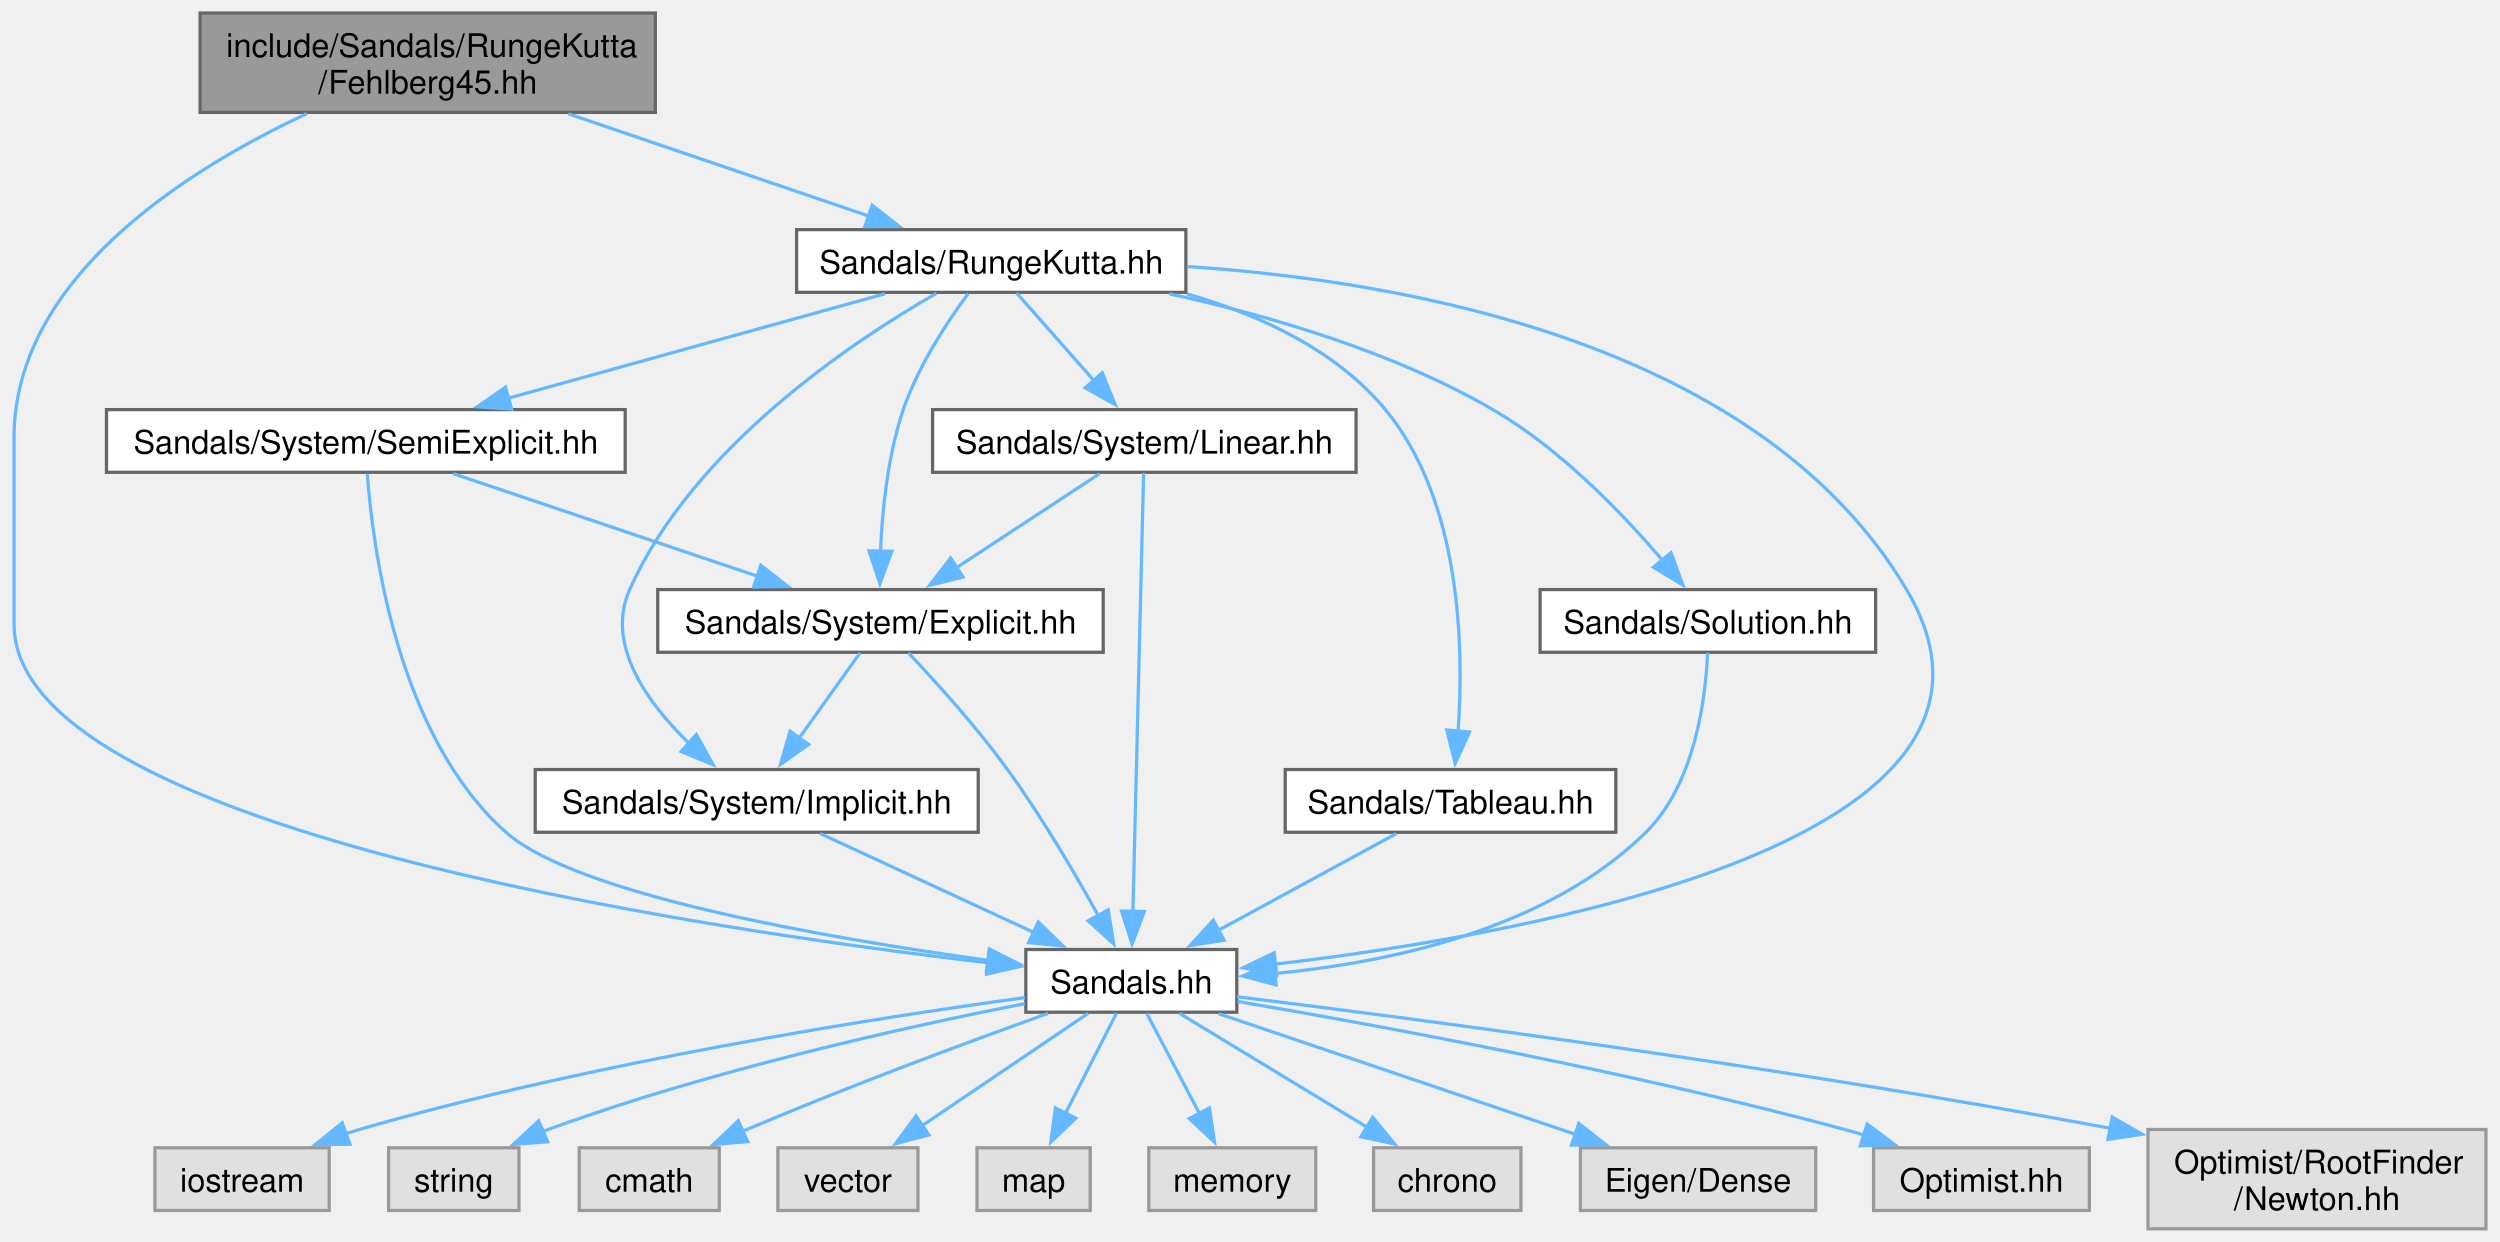
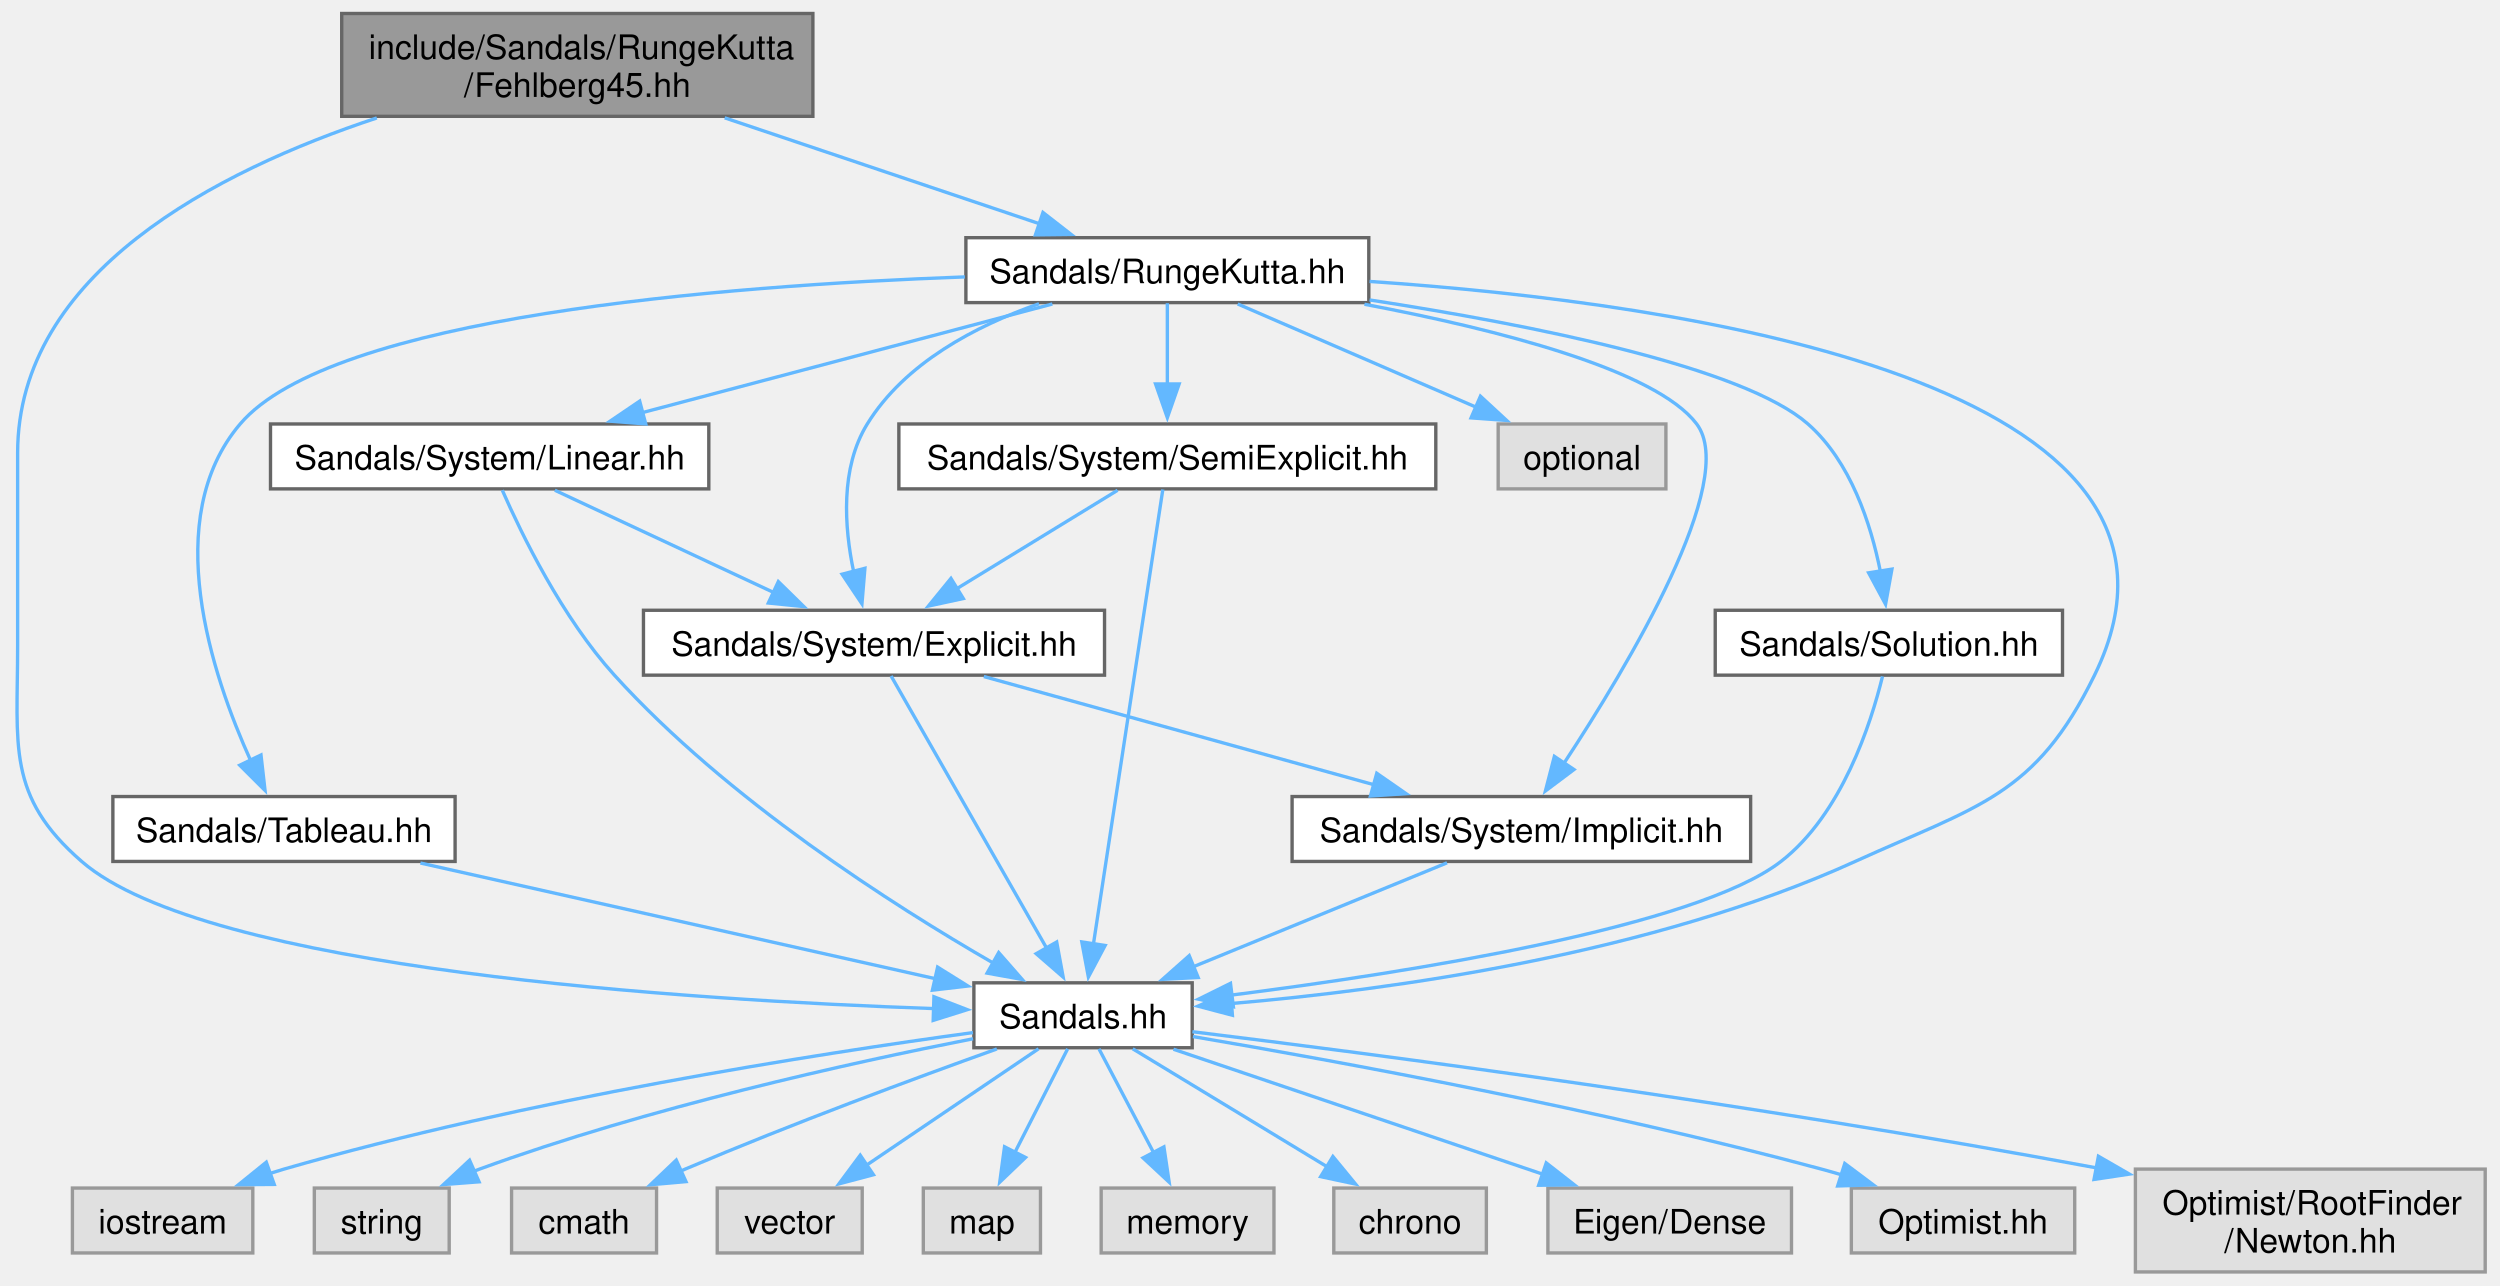
- <svg xmlns="http://www.w3.org/2000/svg" xmlns:xlink="http://www.w3.org/1999/xlink" width="767pt" height="381pt" viewBox="0.00 0.00 766.88 381.25">
+ <svg xmlns="http://www.w3.org/2000/svg" xmlns:xlink="http://www.w3.org/1999/xlink" width="741pt" height="381pt" viewBox="0.00 0.00 740.71 381.25">
  <g id="graph0" class="graph" transform="scale(1 1) rotate(0) translate(4 377.25)">
    <g id="Node000001" class="node">
      <g id="a_Node000001">
        <a xlink:title=" ">
-           <polygon fill="#999999" stroke="#666666" points="196.88,-373.25 57.12,-373.25 57.12,-342.75 196.88,-342.75 196.88,-373.25" />
-           <text text-anchor="start" x="65.12" y="-359.75" font-family="Helvetica,sans-Serif" font-size="10.00">include/Sandals/RungeKutta</text>
-           <text text-anchor="middle" x="127" y="-348.5" font-family="Helvetica,sans-Serif" font-size="10.00">/Fehlberg45.hh</text>
+           <polygon fill="#999999" stroke="#666666" points="236.71,-373.25 96.96,-373.25 96.96,-342.75 236.71,-342.75 236.71,-373.25" />
+           <text text-anchor="start" x="104.96" y="-359.75" font-family="Helvetica,sans-Serif" font-size="10.00">include/Sandals/RungeKutta</text>
+           <text text-anchor="middle" x="166.84" y="-348.5" font-family="Helvetica,sans-Serif" font-size="10.00">/Fehlberg45.hh</text>
        </a>
      </g>
    </g>
    <g id="Node000002" class="node">
      <g id="a_Node000002">
        <a xlink:href="_sandals_8hh.html" target="_top" xlink:title=" ">
-           <polygon fill="white" stroke="#666666" points="375.38,-85.75 310.62,-85.75 310.62,-66.5 375.38,-66.5 375.38,-85.75" />
-           <text text-anchor="middle" x="343" y="-72.25" font-family="Helvetica,sans-Serif" font-size="10.00">Sandals.hh</text>
+           <polygon fill="white" stroke="#666666" points="349.21,-85.75 284.46,-85.75 284.46,-66.5 349.21,-66.5 349.21,-85.75" />
+           <text text-anchor="middle" x="316.84" y="-72.25" font-family="Helvetica,sans-Serif" font-size="10.00">Sandals.hh</text>
        </a>
      </g>
    </g>
    <g id="edge1_Node000001_Node000002" class="edge">
      <g id="a_edge1_Node000001_Node000002">
        <a xlink:title=" ">
-           <path fill="none" stroke="#63b8ff" d="M89.92,-342.37C52.44,-324.86 0,-291.64 0,-242.88 0,-242.88 0,-242.88 0,-185.62 0,-123.56 206.74,-92.47 299.21,-81.66" />
-           <polygon fill="#63b8ff" stroke="#63b8ff" points="299.38,-85.17 308.92,-80.56 298.59,-78.21 299.38,-85.17" />
+           <path fill="none" stroke="#63b8ff" d="M107.38,-342.27C59.75,-326.5 0.84,-296.21 0.84,-242.88 0.84,-242.88 0.84,-242.88 0.84,-185.62 0.84,-156.01 -2.52,-141.18 19.84,-121.75 56.82,-89.61 199.58,-80.61 272.87,-78.1" />
+           <polygon fill="#63b8ff" stroke="#63b8ff" points="272.61,-81.61 282.5,-77.79 272.39,-74.61 272.61,-81.61" />
        </a>
      </g>
    </g>
    <g id="Node000013" class="node">
      <g id="a_Node000013">
        <a xlink:href="_runge_kutta_8hh.html" target="_top" xlink:title=" ">
-           <polygon fill="white" stroke="#666666" points="359.75,-306.75 240.25,-306.75 240.25,-287.5 359.75,-287.5 359.75,-306.75" />
-           <text text-anchor="middle" x="300" y="-293.25" font-family="Helvetica,sans-Serif" font-size="10.00">Sandals/RungeKutta.hh</text>
+           <polygon fill="white" stroke="#666666" points="401.59,-306.75 282.09,-306.75 282.09,-287.5 401.59,-287.5 401.59,-306.75" />
+           <text text-anchor="middle" x="341.84" y="-293.25" font-family="Helvetica,sans-Serif" font-size="10.00">Sandals/RungeKutta.hh</text>
        </a>
      </g>
    </g>
    <g id="edge12_Node000001_Node000013" class="edge">
      <g id="a_edge12_Node000001_Node000013">
        <a xlink:title=" ">
-           <path fill="none" stroke="#63b8ff" d="M170.21,-342.3C198.62,-332.63 235.43,-320.1 262.59,-310.86" />
-           <polygon fill="#63b8ff" stroke="#63b8ff" points="263.44,-314.26 271.78,-307.73 261.19,-307.64 263.44,-314.26" />
+           <path fill="none" stroke="#63b8ff" d="M210.55,-342.3C239.29,-332.63 276.52,-320.1 303.99,-310.86" />
+           <polygon fill="#63b8ff" stroke="#63b8ff" points="304.95,-314.23 313.31,-307.72 302.71,-307.59 304.95,-314.23" />
        </a>
      </g>
    </g>
    <g id="Node000003" class="node">
      <g id="a_Node000003">
        <a xlink:title=" ">
-           <polygon fill="#e0e0e0" stroke="#999999" points="96.75,-24.88 43.25,-24.88 43.25,-5.63 96.75,-5.63 96.75,-24.88" />
-           <text text-anchor="middle" x="70" y="-11.38" font-family="Helvetica,sans-Serif" font-size="10.00">iostream</text>
+           <polygon fill="#e0e0e0" stroke="#999999" points="70.59,-24.88 17.09,-24.88 17.09,-5.63 70.59,-5.63 70.59,-24.88" />
+           <text text-anchor="middle" x="43.84" y="-11.38" font-family="Helvetica,sans-Serif" font-size="10.00">iostream</text>
        </a>
      </g>
    </g>
    <g id="edge2_Node000002_Node000003" class="edge">
      <g id="a_edge2_Node000002_Node000003">
        <a xlink:title=" ">
-           <path fill="none" stroke="#63b8ff" d="M310.34,-70.99C264.21,-64.69 177.59,-51.2 106,-30.5 104.62,-30.1 103.22,-29.67 101.81,-29.21" />
-           <polygon fill="#63b8ff" stroke="#63b8ff" points="103.11,-25.96 92.51,-25.88 100.75,-32.55 103.11,-25.96" />
+           <path fill="none" stroke="#63b8ff" d="M284.18,-70.99C238.05,-64.69 151.43,-51.2 79.84,-30.5 78.46,-30.1 77.06,-29.67 75.65,-29.21" />
+           <polygon fill="#63b8ff" stroke="#63b8ff" points="76.95,-25.96 66.35,-25.88 74.59,-32.55 76.95,-25.96" />
        </a>
      </g>
    </g>
    <g id="Node000004" class="node">
      <g id="a_Node000004">
        <a xlink:title=" ">
-           <polygon fill="#e0e0e0" stroke="#999999" points="155,-24.88 115,-24.88 115,-5.63 155,-5.63 155,-24.88" />
-           <text text-anchor="middle" x="135" y="-11.38" font-family="Helvetica,sans-Serif" font-size="10.00">string</text>
+           <polygon fill="#e0e0e0" stroke="#999999" points="128.84,-24.88 88.84,-24.88 88.84,-5.63 128.84,-5.63 128.84,-24.88" />
+           <text text-anchor="middle" x="108.84" y="-11.38" font-family="Helvetica,sans-Serif" font-size="10.00">string</text>
        </a>
      </g>
    </g>
    <g id="edge3_Node000002_Node000004" class="edge">
      <g id="a_edge3_Node000002_Node000004">
        <a xlink:title=" ">
-           <path fill="none" stroke="#63b8ff" d="M310.37,-69.16C274.01,-62.02 213.78,-48.7 164,-30.5 163.37,-30.27 162.74,-30.03 162.11,-29.79" />
-           <polygon fill="#63b8ff" stroke="#63b8ff" points="163.86,-26.73 153.3,-25.92 161.05,-33.14 163.86,-26.73" />
+           <path fill="none" stroke="#63b8ff" d="M284.21,-69.16C247.85,-62.02 187.62,-48.7 137.84,-30.5 137.21,-30.27 136.58,-30.03 135.95,-29.79" />
+           <polygon fill="#63b8ff" stroke="#63b8ff" points="137.7,-26.73 127.14,-25.92 134.88,-33.14 137.7,-26.73" />
        </a>
      </g>
    </g>
    <g id="Node000005" class="node">
      <g id="a_Node000005">
        <a xlink:title=" ">
-           <polygon fill="#e0e0e0" stroke="#999999" points="216.5,-24.88 173.5,-24.88 173.5,-5.63 216.5,-5.63 216.5,-24.88" />
-           <text text-anchor="middle" x="195" y="-11.38" font-family="Helvetica,sans-Serif" font-size="10.00">cmath</text>
+           <polygon fill="#e0e0e0" stroke="#999999" points="190.34,-24.88 147.34,-24.88 147.34,-5.63 190.34,-5.63 190.34,-24.88" />
+           <text text-anchor="middle" x="168.84" y="-11.38" font-family="Helvetica,sans-Serif" font-size="10.00">cmath</text>
        </a>
      </g>
    </g>
    <g id="edge4_Node000002_Node000005" class="edge">
      <g id="a_edge4_Node000002_Node000005">
        <a xlink:title=" ">
-           <path fill="none" stroke="#63b8ff" d="M317.44,-66.14C293.38,-57.53 256.44,-43.88 225,-30.5 224.52,-30.3 224.04,-30.09 223.56,-29.88" />
-           <polygon fill="#63b8ff" stroke="#63b8ff" points="225.23,-26.79 214.67,-25.86 222.34,-33.17 225.23,-26.79" />
+           <path fill="none" stroke="#63b8ff" d="M291.28,-66.14C267.22,-57.53 230.28,-43.88 198.84,-30.5 198.36,-30.3 197.88,-30.09 197.4,-29.88" />
+           <polygon fill="#63b8ff" stroke="#63b8ff" points="199.07,-26.79 188.51,-25.86 196.18,-33.17 199.07,-26.79" />
        </a>
      </g>
    </g>
    <g id="Node000006" class="node">
      <g id="a_Node000006">
        <a xlink:title=" ">
-           <polygon fill="#e0e0e0" stroke="#999999" points="277.5,-24.88 234.5,-24.88 234.5,-5.63 277.5,-5.63 277.5,-24.88" />
-           <text text-anchor="middle" x="256" y="-11.38" font-family="Helvetica,sans-Serif" font-size="10.00">vector</text>
+           <polygon fill="#e0e0e0" stroke="#999999" points="251.34,-24.88 208.34,-24.88 208.34,-5.63 251.34,-5.63 251.34,-24.88" />
+           <text text-anchor="middle" x="229.84" y="-11.38" font-family="Helvetica,sans-Serif" font-size="10.00">vector</text>
        </a>
      </g>
    </g>
    <g id="edge5_Node000002_Node000006" class="edge">
      <g id="a_edge5_Node000002_Node000006">
        <a xlink:title=" ">
-           <path fill="none" stroke="#63b8ff" d="M329.79,-66.18C316.25,-57.02 294.93,-42.59 278.68,-31.6" />
-           <polygon fill="#63b8ff" stroke="#63b8ff" points="280.83,-28.83 270.59,-26.12 276.91,-34.63 280.83,-28.83" />
+           <path fill="none" stroke="#63b8ff" d="M303.63,-66.18C290.08,-57.02 268.77,-42.59 252.52,-31.6" />
+           <polygon fill="#63b8ff" stroke="#63b8ff" points="254.67,-28.83 244.43,-26.12 250.75,-34.63 254.67,-28.83" />
        </a>
      </g>
    </g>
    <g id="Node000007" class="node">
      <g id="a_Node000007">
        <a xlink:title=" ">
-           <polygon fill="#e0e0e0" stroke="#999999" points="330.38,-24.88 295.62,-24.88 295.62,-5.63 330.38,-5.63 330.38,-24.88" />
-           <text text-anchor="middle" x="313" y="-11.38" font-family="Helvetica,sans-Serif" font-size="10.00">map</text>
+           <polygon fill="#e0e0e0" stroke="#999999" points="304.21,-24.88 269.46,-24.88 269.46,-5.63 304.21,-5.63 304.21,-24.88" />
+           <text text-anchor="middle" x="286.84" y="-11.38" font-family="Helvetica,sans-Serif" font-size="10.00">map</text>
        </a>
      </g>
    </g>
    <g id="edge6_Node000002_Node000007" class="edge">
      <g id="a_edge6_Node000002_Node000007">
        <a xlink:title=" ">
-           <path fill="none" stroke="#63b8ff" d="M338.44,-66.18C334.3,-58.06 328.05,-45.79 322.79,-35.45" />
-           <polygon fill="#63b8ff" stroke="#63b8ff" points="325.95,-33.95 318.29,-26.62 319.71,-37.12 325.95,-33.95" />
+           <path fill="none" stroke="#63b8ff" d="M312.28,-66.18C308.14,-58.06 301.89,-45.79 296.62,-35.45" />
+           <polygon fill="#63b8ff" stroke="#63b8ff" points="299.78,-33.95 292.13,-26.62 293.55,-37.12 299.78,-33.95" />
        </a>
      </g>
    </g>
    <g id="Node000008" class="node">
      <g id="a_Node000008">
        <a xlink:title=" ">
-           <polygon fill="#e0e0e0" stroke="#999999" points="399.62,-24.88 348.38,-24.88 348.38,-5.63 399.62,-5.63 399.62,-24.88" />
-           <text text-anchor="middle" x="374" y="-11.38" font-family="Helvetica,sans-Serif" font-size="10.00">memory</text>
+           <polygon fill="#e0e0e0" stroke="#999999" points="373.46,-24.88 322.21,-24.88 322.21,-5.63 373.46,-5.63 373.46,-24.88" />
+           <text text-anchor="middle" x="347.84" y="-11.38" font-family="Helvetica,sans-Serif" font-size="10.00">memory</text>
        </a>
      </g>
    </g>
    <g id="edge7_Node000002_Node000008" class="edge">
      <g id="a_edge7_Node000002_Node000008">
        <a xlink:title=" ">
-           <path fill="none" stroke="#63b8ff" d="M347.71,-66.18C351.99,-58.06 358.44,-45.79 363.89,-35.45" />
-           <polygon fill="#63b8ff" stroke="#63b8ff" points="366.98,-37.09 368.54,-26.62 360.79,-33.83 366.98,-37.09" />
+           <path fill="none" stroke="#63b8ff" d="M321.55,-66.18C325.83,-58.06 332.28,-45.79 337.73,-35.45" />
+           <polygon fill="#63b8ff" stroke="#63b8ff" points="340.82,-37.09 342.38,-26.62 334.63,-33.83 340.82,-37.09" />
        </a>
      </g>
    </g>
    <g id="Node000009" class="node">
      <g id="a_Node000009">
        <a xlink:title=" ">
-           <polygon fill="#e0e0e0" stroke="#999999" points="462.62,-24.88 417.38,-24.88 417.38,-5.63 462.62,-5.63 462.62,-24.88" />
-           <text text-anchor="middle" x="440" y="-11.38" font-family="Helvetica,sans-Serif" font-size="10.00">chrono</text>
+           <polygon fill="#e0e0e0" stroke="#999999" points="436.46,-24.88 391.21,-24.88 391.21,-5.63 436.46,-5.63 436.46,-24.88" />
+           <text text-anchor="middle" x="413.84" y="-11.38" font-family="Helvetica,sans-Serif" font-size="10.00">chrono</text>
        </a>
      </g>
    </g>
    <g id="edge8_Node000002_Node000009" class="edge">
      <g id="a_edge8_Node000002_Node000009">
        <a xlink:title=" ">
-           <path fill="none" stroke="#63b8ff" d="M357.73,-66.18C373.04,-56.89 397.27,-42.19 415.47,-31.14" />
-           <polygon fill="#63b8ff" stroke="#63b8ff" points="417.1,-34.24 423.84,-26.06 413.47,-28.26 417.1,-34.24" />
+           <path fill="none" stroke="#63b8ff" d="M331.57,-66.18C346.88,-56.89 371.11,-42.19 389.31,-31.14" />
+           <polygon fill="#63b8ff" stroke="#63b8ff" points="390.94,-34.24 397.67,-26.06 387.31,-28.26 390.94,-34.24" />
        </a>
      </g>
    </g>
    <g id="Node000010" class="node">
      <g id="a_Node000010">
        <a xlink:title=" ">
-           <polygon fill="#e0e0e0" stroke="#999999" points="553.12,-24.88 480.88,-24.88 480.88,-5.63 553.12,-5.63 553.12,-24.88" />
-           <text text-anchor="middle" x="517" y="-11.38" font-family="Helvetica,sans-Serif" font-size="10.00">Eigen/Dense</text>
+           <polygon fill="#e0e0e0" stroke="#999999" points="526.96,-24.88 454.71,-24.88 454.71,-5.63 526.96,-5.63 526.96,-24.88" />
+           <text text-anchor="middle" x="490.84" y="-11.38" font-family="Helvetica,sans-Serif" font-size="10.00">Eigen/Dense</text>
        </a>
      </g>
    </g>
    <g id="edge9_Node000002_Node000010" class="edge">
      <g id="a_edge9_Node000002_Node000010">
        <a xlink:title=" ">
-           <path fill="none" stroke="#63b8ff" d="M369.81,-66.05C399.18,-56.11 446.52,-40.1 479.56,-28.92" />
-           <polygon fill="#63b8ff" stroke="#63b8ff" points="480.38,-32.34 488.73,-25.82 478.14,-25.71 480.38,-32.34" />
+           <path fill="none" stroke="#63b8ff" d="M343.65,-66.05C373.02,-56.11 420.36,-40.1 453.39,-28.92" />
+           <polygon fill="#63b8ff" stroke="#63b8ff" points="454.22,-32.34 462.57,-25.82 451.97,-25.71 454.22,-32.34" />
        </a>
      </g>
    </g>
    <g id="Node000011" class="node">
      <g id="a_Node000011">
        <a xlink:title=" ">
-           <polygon fill="#e0e0e0" stroke="#999999" points="637.12,-24.88 570.88,-24.88 570.88,-5.63 637.12,-5.63 637.12,-24.88" />
-           <text text-anchor="middle" x="604" y="-11.38" font-family="Helvetica,sans-Serif" font-size="10.00">Optimist.hh</text>
+           <polygon fill="#e0e0e0" stroke="#999999" points="610.96,-24.88 544.71,-24.88 544.71,-5.63 610.96,-5.63 610.96,-24.88" />
+           <text text-anchor="middle" x="577.84" y="-11.38" font-family="Helvetica,sans-Serif" font-size="10.00">Optimist.hh</text>
        </a>
      </g>
    </g>
    <g id="edge10_Node000002_Node000011" class="edge">
      <g id="a_edge10_Node000002_Node000011">
        <a xlink:title=" ">
-           <path fill="none" stroke="#63b8ff" d="M375.58,-69.81C418.63,-62.49 496.64,-48.17 562,-30.5 563.98,-29.97 566,-29.39 568.03,-28.78" />
-           <polygon fill="#63b8ff" stroke="#63b8ff" points="568.92,-32.17 577.4,-25.82 566.81,-25.5 568.92,-32.17" />
+           <path fill="none" stroke="#63b8ff" d="M349.42,-69.81C392.47,-62.49 470.48,-48.17 535.84,-30.5 537.82,-29.97 539.84,-29.39 541.87,-28.78" />
+           <polygon fill="#63b8ff" stroke="#63b8ff" points="542.76,-32.17 551.24,-25.82 540.65,-25.5 542.76,-32.17" />
        </a>
      </g>
    </g>
    <g id="Node000012" class="node">
      <g id="a_Node000012">
        <a xlink:title=" ">
-           <polygon fill="#e0e0e0" stroke="#999999" points="758.88,-30.5 655.12,-30.5 655.12,0 758.88,0 758.88,-30.5" />
-           <text text-anchor="start" x="663.12" y="-17" font-family="Helvetica,sans-Serif" font-size="10.00">Optimist/RootFinder</text>
-           <text text-anchor="middle" x="707" y="-5.75" font-family="Helvetica,sans-Serif" font-size="10.00">/Newton.hh</text>
+           <polygon fill="#e0e0e0" stroke="#999999" points="732.71,-30.5 628.96,-30.5 628.96,0 732.71,0 732.71,-30.5" />
+           <text text-anchor="start" x="636.96" y="-17" font-family="Helvetica,sans-Serif" font-size="10.00">Optimist/RootFinder</text>
+           <text text-anchor="middle" x="680.84" y="-5.75" font-family="Helvetica,sans-Serif" font-size="10.00">/Newton.hh</text>
        </a>
      </g>
    </g>
    <g id="edge11_Node000002_Node000012" class="edge">
      <g id="a_edge11_Node000002_Node000012">
        <a xlink:title=" ">
-           <path fill="none" stroke="#63b8ff" d="M375.44,-71.25C429.09,-64.64 539.91,-50.18 643.52,-30.87" />
-           <polygon fill="#63b8ff" stroke="#63b8ff" points="644.15,-34.31 653.33,-29.02 642.85,-27.44 644.15,-34.31" />
-         </a>
-       </g>
-     </g>
-     <g id="edge13_Node000013_Node000002" class="edge">
-       <g id="a_edge13_Node000013_Node000002">
-         <a xlink:title=" ">
-           <path fill="none" stroke="#63b8ff" d="M360.15,-295.42C428.53,-290.88 536.45,-271.41 581,-196.25 626.53,-119.44 467.71,-90.71 387.1,-81.24" />
-           <polygon fill="#63b8ff" stroke="#63b8ff" points="387.64,-77.78 377.31,-80.15 386.86,-84.74 387.64,-77.78" />
+           <path fill="none" stroke="#63b8ff" d="M349.27,-71.25C402.93,-64.64 513.74,-50.18 617.36,-30.87" />
+           <polygon fill="#63b8ff" stroke="#63b8ff" points="617.99,-34.31 627.17,-29.02 616.69,-27.44 617.99,-34.31" />
+         </a>
+       </g>
+     </g>
+     <g id="edge14_Node000013_Node000002" class="edge">
+       <g id="a_edge14_Node000013_Node000002">
+         <a xlink:title=" ">
+           <path fill="none" stroke="#63b8ff" d="M401.81,-293.78C494.92,-287.43 659.35,-263.94 616.84,-177 599.28,-141.08 582.24,-138.3 545.84,-121.75 485.34,-94.23 408.31,-83.66 360.8,-79.61" />
+           <polygon fill="#63b8ff" stroke="#63b8ff" points="361.14,-76.13 350.89,-78.83 360.59,-83.1 361.14,-76.13" />
        </a>
      </g>
    </g>
    <g id="Node000014" class="node">
      <g id="a_Node000014">
-         <a xlink:href="_implicit_8hh.html" target="_top" xlink:title=" ">
-           <polygon fill="white" stroke="#666666" points="296,-141 160,-141 160,-121.75 296,-121.75 296,-141" />
-           <text text-anchor="middle" x="228" y="-127.5" font-family="Helvetica,sans-Serif" font-size="10.00">Sandals/System/Implicit.hh</text>
-         </a>
-       </g>
-     </g>
-     <g id="edge14_Node000013_Node000014" class="edge">
-       <g id="a_edge14_Node000013_Node000014">
-         <a xlink:title=" ">
-           <path fill="none" stroke="#63b8ff" d="M283.2,-287.21C257.26,-272.35 208.41,-239.82 189,-196.25 181.45,-179.31 194.45,-161.4 207.42,-148.87" />
-           <polygon fill="#63b8ff" stroke="#63b8ff" points="209.45,-151.75 214.6,-142.49 204.8,-146.52 209.45,-151.75" />
+         <a xlink:title=" ">
+           <polygon fill="#e0e0e0" stroke="#999999" points="489.71,-251.5 439.96,-251.5 439.96,-232.25 489.71,-232.25 489.71,-251.5" />
+           <text text-anchor="middle" x="464.84" y="-238" font-family="Helvetica,sans-Serif" font-size="10.00">optional</text>
+         </a>
+       </g>
+     </g>
+     <g id="edge13_Node000013_Node000014" class="edge">
+       <g id="a_edge13_Node000013_Node000014">
+         <a xlink:title=" ">
+           <path fill="none" stroke="#63b8ff" d="M362.7,-287.09C382.14,-278.68 411.38,-266.02 433.6,-256.4" />
+           <polygon fill="#63b8ff" stroke="#63b8ff" points="434.7,-259.74 442.48,-252.55 431.92,-253.31 434.7,-259.74" />
        </a>
      </g>
    </g>
    <g id="Node000015" class="node">
      <g id="a_Node000015">
-         <a xlink:href="_explicit_8hh.html" target="_top" xlink:title=" ">
-           <polygon fill="white" stroke="#666666" points="334.38,-196.25 197.62,-196.25 197.62,-177 334.38,-177 334.38,-196.25" />
-           <text text-anchor="middle" x="266" y="-182.75" font-family="Helvetica,sans-Serif" font-size="10.00">Sandals/System/Explicit.hh</text>
-         </a>
-       </g>
-     </g>
-     <g id="edge16_Node000013_Node000015" class="edge">
-       <g id="a_edge16_Node000013_Node000015">
-         <a xlink:title=" ">
-           <path fill="none" stroke="#63b8ff" d="M292.93,-287.14C286.57,-278.52 277.53,-264.88 273,-251.5 268.22,-237.39 266.52,-220.63 265.99,-207.82" />
-           <polygon fill="#63b8ff" stroke="#63b8ff" points="269.5,-208.01 265.81,-198.08 262.5,-208.14 269.5,-208.01" />
+         <a xlink:href="_implicit_8hh.html" target="_top" xlink:title=" ">
+           <polygon fill="white" stroke="#666666" points="514.84,-141 378.84,-141 378.84,-121.75 514.84,-121.75 514.84,-141" />
+           <text text-anchor="middle" x="446.84" y="-127.5" font-family="Helvetica,sans-Serif" font-size="10.00">Sandals/System/Implicit.hh</text>
+         </a>
+       </g>
+     </g>
+     <g id="edge15_Node000013_Node000015" class="edge">
+       <g id="a_edge15_Node000013_Node000015">
+         <a xlink:title=" ">
+           <path fill="none" stroke="#63b8ff" d="M400.3,-287.01C439.73,-279.53 486.71,-267.55 498.84,-251.5 511.44,-234.82 478.57,-179.9 459.45,-150.82" />
+           <polygon fill="#63b8ff" stroke="#63b8ff" points="462.45,-149.01 453.97,-142.65 456.63,-152.91 462.45,-149.01" />
        </a>
      </g>
    </g>
    <g id="Node000016" class="node">
      <g id="a_Node000016">
-         <a xlink:href="_semi_explicit_8hh.html" target="_top" xlink:title=" ">
-           <polygon fill="white" stroke="#666666" points="187.62,-251.5 28.38,-251.5 28.38,-232.25 187.62,-232.25 187.62,-251.5" />
-           <text text-anchor="middle" x="108" y="-238" font-family="Helvetica,sans-Serif" font-size="10.00">Sandals/System/SemiExplicit.hh</text>
-         </a>
-       </g>
-     </g>
-     <g id="edge19_Node000013_Node000016" class="edge">
-       <g id="a_edge19_Node000013_Node000016">
-         <a xlink:title=" ">
-           <path fill="none" stroke="#63b8ff" d="M267.43,-287.09C235.57,-278.26 186.84,-264.74 151.64,-254.98" />
-           <polygon fill="#63b8ff" stroke="#63b8ff" points="152.76,-251.66 142.19,-252.36 150.89,-258.4 152.76,-251.66" />
+         <a xlink:href="_explicit_8hh.html" target="_top" xlink:title=" ">
+           <polygon fill="white" stroke="#666666" points="323.21,-196.25 186.46,-196.25 186.46,-177 323.21,-177 323.21,-196.25" />
+           <text text-anchor="middle" x="254.84" y="-182.75" font-family="Helvetica,sans-Serif" font-size="10.00">Sandals/System/Explicit.hh</text>
+         </a>
+       </g>
+     </g>
+     <g id="edge17_Node000013_Node000016" class="edge">
+       <g id="a_edge17_Node000013_Node000016">
+         <a xlink:title=" ">
+           <path fill="none" stroke="#63b8ff" d="M303.78,-287.16C284.99,-280.6 264.01,-269.59 252.84,-251.5 244.81,-238.49 246,-220.98 248.82,-207.58" />
+           <polygon fill="#63b8ff" stroke="#63b8ff" points="252.14,-208.7 251.26,-198.14 245.37,-206.95 252.14,-208.7" />
        </a>
      </g>
    </g>
    <g id="Node000017" class="node">
      <g id="a_Node000017">
-         <a xlink:href="_linear_8hh.html" target="_top" xlink:title=" ">
-           <polygon fill="white" stroke="#666666" points="412,-251.5 282,-251.5 282,-232.25 412,-232.25 412,-251.5" />
-           <text text-anchor="middle" x="347" y="-238" font-family="Helvetica,sans-Serif" font-size="10.00">Sandals/System/Linear.hh</text>
-         </a>
-       </g>
-     </g>
-     <g id="edge22_Node000013_Node000017" class="edge">
-       <g id="a_edge22_Node000013_Node000017">
-         <a xlink:title=" ">
-           <path fill="none" stroke="#63b8ff" d="M307.76,-287.33C314.19,-280.05 323.51,-269.48 331.46,-260.48" />
-           <polygon fill="#63b8ff" stroke="#63b8ff" points="334.08,-262.81 338.07,-252.99 328.83,-258.18 334.08,-262.81" />
+         <a xlink:href="_semi_explicit_8hh.html" target="_top" xlink:title=" ">
+           <polygon fill="white" stroke="#666666" points="421.46,-251.5 262.21,-251.5 262.21,-232.25 421.46,-232.25 421.46,-251.5" />
+           <text text-anchor="middle" x="341.84" y="-238" font-family="Helvetica,sans-Serif" font-size="10.00">Sandals/System/SemiExplicit.hh</text>
+         </a>
+       </g>
+     </g>
+     <g id="edge20_Node000013_Node000017" class="edge">
+       <g id="a_edge20_Node000013_Node000017">
+         <a xlink:title=" ">
+           <path fill="none" stroke="#63b8ff" d="M341.84,-287.33C341.84,-280.82 341.84,-271.67 341.84,-263.37" />
+           <polygon fill="#63b8ff" stroke="#63b8ff" points="345.34,-263.37 341.84,-253.37 338.34,-263.37 345.34,-263.37" />
        </a>
      </g>
    </g>
    <g id="Node000018" class="node">
      <g id="a_Node000018">
-         <a xlink:href="_tableau_8hh.html" target="_top" xlink:title=" ">
-           <polygon fill="white" stroke="#666666" points="491.75,-141 390.25,-141 390.25,-121.75 491.75,-121.75 491.75,-141" />
-           <text text-anchor="middle" x="441" y="-127.5" font-family="Helvetica,sans-Serif" font-size="10.00">Sandals/Tableau.hh</text>
-         </a>
-       </g>
-     </g>
-     <g id="edge25_Node000013_Node000018" class="edge">
-       <g id="a_edge25_Node000013_Node000018">
-         <a xlink:title=" ">
-           <path fill="none" stroke="#63b8ff" d="M360.03,-287.03C382.29,-280.67 405.79,-269.86 421,-251.5 444.23,-223.46 445.15,-178.64 443.33,-152.72" />
-           <polygon fill="#63b8ff" stroke="#63b8ff" points="446.83,-152.5 442.42,-142.87 439.86,-153.15 446.83,-152.5" />
+         <a xlink:href="_linear_8hh.html" target="_top" xlink:title=" ">
+           <polygon fill="white" stroke="#666666" points="205.84,-251.5 75.84,-251.5 75.84,-232.25 205.84,-232.25 205.84,-251.5" />
+           <text text-anchor="middle" x="140.84" y="-238" font-family="Helvetica,sans-Serif" font-size="10.00">Sandals/System/Linear.hh</text>
+         </a>
+       </g>
+     </g>
+     <g id="edge23_Node000013_Node000018" class="edge">
+       <g id="a_edge23_Node000013_Node000018">
+         <a xlink:title=" ">
+           <path fill="none" stroke="#63b8ff" d="M307.74,-287.09C274.25,-278.22 222.94,-264.62 186.05,-254.85" />
+           <polygon fill="#63b8ff" stroke="#63b8ff" points="187.13,-251.52 176.57,-252.34 185.34,-258.28 187.13,-251.52" />
        </a>
      </g>
    </g>
    <g id="Node000019" class="node">
      <g id="a_Node000019">
+         <a xlink:href="_tableau_8hh.html" target="_top" xlink:title=" ">
+           <polygon fill="white" stroke="#666666" points="130.59,-141 29.09,-141 29.09,-121.75 130.59,-121.75 130.59,-141" />
+           <text text-anchor="middle" x="79.84" y="-127.5" font-family="Helvetica,sans-Serif" font-size="10.00">Sandals/Tableau.hh</text>
+         </a>
+       </g>
+     </g>
+     <g id="edge26_Node000013_Node000019" class="edge">
+       <g id="a_edge26_Node000013_Node000019">
+         <a xlink:title=" ">
+           <path fill="none" stroke="#63b8ff" d="M281.78,-295.12C209.34,-292.49 93.87,-283.27 66.84,-251.5 43,-223.48 58.3,-177.33 70.04,-151.47" />
+           <polygon fill="#63b8ff" stroke="#63b8ff" points="73.02,-153.33 74.22,-142.81 66.72,-150.29 73.02,-153.33" />
+         </a>
+       </g>
+     </g>
+     <g id="Node000020" class="node">
+       <g id="a_Node000020">
        <a xlink:href="_solution_8hh.html" target="_top" xlink:title=" ">
-           <polygon fill="white" stroke="#666666" points="571.5,-196.25 468.5,-196.25 468.5,-177 571.5,-177 571.5,-196.25" />
-           <text text-anchor="middle" x="520" y="-182.75" font-family="Helvetica,sans-Serif" font-size="10.00">Sandals/Solution.hh</text>
-         </a>
-       </g>
-     </g>
-     <g id="edge27_Node000013_Node000019" class="edge">
-       <g id="a_edge27_Node000013_Node000019">
-         <a xlink:title=" ">
-           <path fill="none" stroke="#63b8ff" d="M354.61,-287.06C385.28,-280.36 423.42,-269.24 454,-251.5 474.82,-239.43 494.03,-219.38 506.3,-204.97" />
-           <polygon fill="#63b8ff" stroke="#63b8ff" points="508.69,-207.57 512.34,-197.62 503.28,-203.12 508.69,-207.57" />
-         </a>
-       </g>
-     </g>
-     <g id="edge15_Node000014_Node000002" class="edge">
-       <g id="a_edge15_Node000014_Node000002">
-         <a xlink:title=" ">
-           <path fill="none" stroke="#63b8ff" d="M247.51,-121.34C265.52,-113 292.52,-100.5 313.23,-90.91" />
-           <polygon fill="#63b8ff" stroke="#63b8ff" points="314.42,-94.22 322.02,-86.84 311.48,-87.86 314.42,-94.22" />
-         </a>
-       </g>
-     </g>
-     <g id="edge17_Node000015_Node000002" class="edge">
-       <g id="a_edge17_Node000015_Node000002">
-         <a xlink:title=" ">
-           <path fill="none" stroke="#63b8ff" d="M274.57,-176.8C282.84,-168.07 295.46,-154.16 305,-141 315.43,-126.62 325.63,-109.23 332.83,-96.23" />
-           <polygon fill="#63b8ff" stroke="#63b8ff" points="335.9,-97.91 337.6,-87.45 329.75,-94.57 335.9,-97.91" />
-         </a>
-       </g>
-     </g>
-     <g id="edge18_Node000015_Node000014" class="edge">
-       <g id="a_edge18_Node000015_Node000014">
-         <a xlink:title=" ">
-           <path fill="none" stroke="#63b8ff" d="M259.73,-176.83C254.64,-169.71 247.3,-159.43 240.97,-150.55" />
-           <polygon fill="#63b8ff" stroke="#63b8ff" points="243.95,-148.7 235.29,-142.59 238.25,-152.76 243.95,-148.7" />
-         </a>
-       </g>
-     </g>
-     <g id="edge20_Node000016_Node000002" class="edge">
-       <g id="a_edge20_Node000016_Node000002">
-         <a xlink:title=" ">
-           <path fill="none" stroke="#63b8ff" d="M108.45,-231.81C110.07,-209.5 117.47,-151.54 151,-121.75 172.61,-102.55 249.33,-89.26 299,-82.43" />
-           <polygon fill="#63b8ff" stroke="#63b8ff" points="299.43,-85.91 308.88,-81.12 298.51,-78.97 299.43,-85.91" />
-         </a>
-       </g>
-     </g>
-     <g id="edge21_Node000016_Node000015" class="edge">
-       <g id="a_edge21_Node000016_Node000015">
-         <a xlink:title=" ">
-           <path fill="none" stroke="#63b8ff" d="M134.8,-231.84C160.45,-223.2 199.39,-210.07 228.19,-200.37" />
-           <polygon fill="#63b8ff" stroke="#63b8ff" points="229.27,-203.7 237.63,-197.19 227.04,-197.06 229.27,-203.7" />
-         </a>
-       </g>
-     </g>
-     <g id="edge23_Node000017_Node000002" class="edge">
-       <g id="a_edge23_Node000017_Node000002">
-         <a xlink:title=" ">
-           <path fill="none" stroke="#63b8ff" d="M346.78,-232.07C346.17,-206.75 344.37,-133.25 343.49,-97.34" />
-           <polygon fill="#63b8ff" stroke="#63b8ff" points="347,-97.4 343.25,-87.49 340,-97.57 347,-97.4" />
-         </a>
-       </g>
-     </g>
-     <g id="edge24_Node000017_Node000015" class="edge">
-       <g id="a_edge24_Node000017_Node000015">
-         <a xlink:title=" ">
-           <path fill="none" stroke="#63b8ff" d="M333.26,-231.84C321.27,-223.96 303.63,-212.36 289.42,-203.02" />
-           <polygon fill="#63b8ff" stroke="#63b8ff" points="291.35,-200.1 281.07,-197.53 287.51,-205.95 291.35,-200.1" />
-         </a>
-       </g>
-     </g>
-     <g id="edge26_Node000018_Node000002" class="edge">
-       <g id="a_edge26_Node000018_Node000002">
-         <a xlink:title=" ">
-           <path fill="none" stroke="#63b8ff" d="M424.38,-121.34C409.31,-113.16 386.86,-100.96 369.35,-91.44" />
-           <polygon fill="#63b8ff" stroke="#63b8ff" points="371.49,-88.62 361.04,-86.93 368.15,-94.77 371.49,-88.62" />
-         </a>
-       </g>
-     </g>
-     <g id="edge28_Node000019_Node000002" class="edge">
-       <g id="a_edge28_Node000019_Node000002">
-         <a xlink:title=" ">
-           <path fill="none" stroke="#63b8ff" d="M519.93,-176.86C519.34,-163.16 516.16,-136.7 501,-121.75 470.82,-91.99 422.4,-81.75 387.1,-78.39" />
-           <polygon fill="#63b8ff" stroke="#63b8ff" points="387.44,-74.9 377.19,-77.61 386.89,-81.88 387.44,-74.9" />
+           <polygon fill="white" stroke="#666666" points="607.34,-196.25 504.34,-196.25 504.34,-177 607.34,-177 607.34,-196.25" />
+           <text text-anchor="middle" x="555.84" y="-182.75" font-family="Helvetica,sans-Serif" font-size="10.00">Sandals/Solution.hh</text>
+         </a>
+       </g>
+     </g>
+     <g id="edge28_Node000013_Node000020" class="edge">
+       <g id="a_edge28_Node000013_Node000020">
+         <a xlink:title=" ">
+           <path fill="none" stroke="#63b8ff" d="M401.81,-288.29C449.97,-280.88 512.62,-268.39 531.84,-251.5 544.5,-240.37 550.5,-221.88 553.34,-207.64" />
+           <polygon fill="#63b8ff" stroke="#63b8ff" points="556.75,-208.45 554.86,-198.02 549.84,-207.35 556.75,-208.45" />
+         </a>
+       </g>
+     </g>
+     <g id="edge16_Node000015_Node000002" class="edge">
+       <g id="a_edge16_Node000015_Node000002">
+         <a xlink:title=" ">
+           <path fill="none" stroke="#63b8ff" d="M424.79,-121.34C404.15,-112.89 373.06,-100.15 349.54,-90.52" />
+           <polygon fill="#63b8ff" stroke="#63b8ff" points="350.98,-87.33 340.4,-86.78 348.33,-93.81 350.98,-87.33" />
+         </a>
+       </g>
+     </g>
+     <g id="edge18_Node000016_Node000002" class="edge">
+       <g id="a_edge18_Node000016_Node000002">
+         <a xlink:title=" ">
+           <path fill="none" stroke="#63b8ff" d="M259.91,-176.75C269.95,-159.18 292.53,-119.66 306.04,-96.02" />
+           <polygon fill="#63b8ff" stroke="#63b8ff" points="309.02,-97.86 310.94,-87.44 302.94,-94.39 309.02,-97.86" />
+         </a>
+       </g>
+     </g>
+     <g id="edge19_Node000016_Node000015" class="edge">
+       <g id="a_edge19_Node000016_Node000015">
+         <a xlink:title=" ">
+           <path fill="none" stroke="#63b8ff" d="M287.41,-176.59C319.27,-167.76 368,-154.24 403.19,-144.48" />
+           <polygon fill="#63b8ff" stroke="#63b8ff" points="403.95,-147.9 412.65,-141.86 402.08,-141.16 403.95,-147.9" />
+         </a>
+       </g>
+     </g>
+     <g id="edge21_Node000017_Node000002" class="edge">
+       <g id="a_edge21_Node000017_Node000002">
+         <a xlink:title=" ">
+           <path fill="none" stroke="#63b8ff" d="M340.5,-232.07C336.63,-206.75 325.41,-133.25 319.93,-97.34" />
+           <polygon fill="#63b8ff" stroke="#63b8ff" points="323.39,-96.83 318.42,-87.47 316.47,-97.88 323.39,-96.83" />
+         </a>
+       </g>
+     </g>
+     <g id="edge22_Node000017_Node000016" class="edge">
+       <g id="a_edge22_Node000017_Node000016">
+         <a xlink:title=" ">
+           <path fill="none" stroke="#63b8ff" d="M327.08,-231.84C313.96,-223.81 294.52,-211.91 279.11,-202.48" />
+           <polygon fill="#63b8ff" stroke="#63b8ff" points="281.32,-199.73 270.96,-197.49 277.66,-205.7 281.32,-199.73" />
+         </a>
+       </g>
+     </g>
+     <g id="edge24_Node000018_Node000002" class="edge">
+       <g id="a_edge24_Node000018_Node000002">
+         <a xlink:title=" ">
+           <path fill="none" stroke="#63b8ff" d="M144.59,-231.85C150.35,-218.73 162.35,-194.09 177.84,-177 211.22,-140.17 260.33,-108.83 290.35,-91.53" />
+           <polygon fill="#63b8ff" stroke="#63b8ff" points="291.82,-94.72 298.8,-86.75 288.38,-88.63 291.82,-94.72" />
+         </a>
+       </g>
+     </g>
+     <g id="edge25_Node000018_Node000016" class="edge">
+       <g id="a_edge25_Node000018_Node000016">
+         <a xlink:title=" ">
+           <path fill="none" stroke="#63b8ff" d="M160.18,-231.84C177.95,-223.54 204.56,-211.11 225.04,-201.54" />
+           <polygon fill="#63b8ff" stroke="#63b8ff" points="226.46,-204.75 234.03,-197.34 223.49,-198.4 226.46,-204.75" />
+         </a>
+       </g>
+     </g>
+     <g id="edge27_Node000019_Node000002" class="edge">
+       <g id="a_edge27_Node000019_Node000002">
+         <a xlink:title=" ">
+           <path fill="none" stroke="#63b8ff" d="M120.31,-121.28C162.79,-111.74 229.34,-96.78 273.03,-86.97" />
+           <polygon fill="#63b8ff" stroke="#63b8ff" points="273.7,-90.41 282.69,-84.8 272.16,-83.58 273.7,-90.41" />
+         </a>
+       </g>
+     </g>
+     <g id="edge29_Node000020_Node000002" class="edge">
+       <g id="a_edge29_Node000020_Node000002">
+         <a xlink:title=" ">
+           <path fill="none" stroke="#63b8ff" d="M553.95,-176.63C550.52,-162.61 541.88,-135.73 523.84,-121.75 498.8,-102.34 413.65,-88.84 360.68,-82.09" />
+           <polygon fill="#63b8ff" stroke="#63b8ff" points="361.43,-78.65 351.07,-80.9 360.57,-85.6 361.43,-78.65" />
        </a>
      </g>
    </g>
  </g>
</svg>
